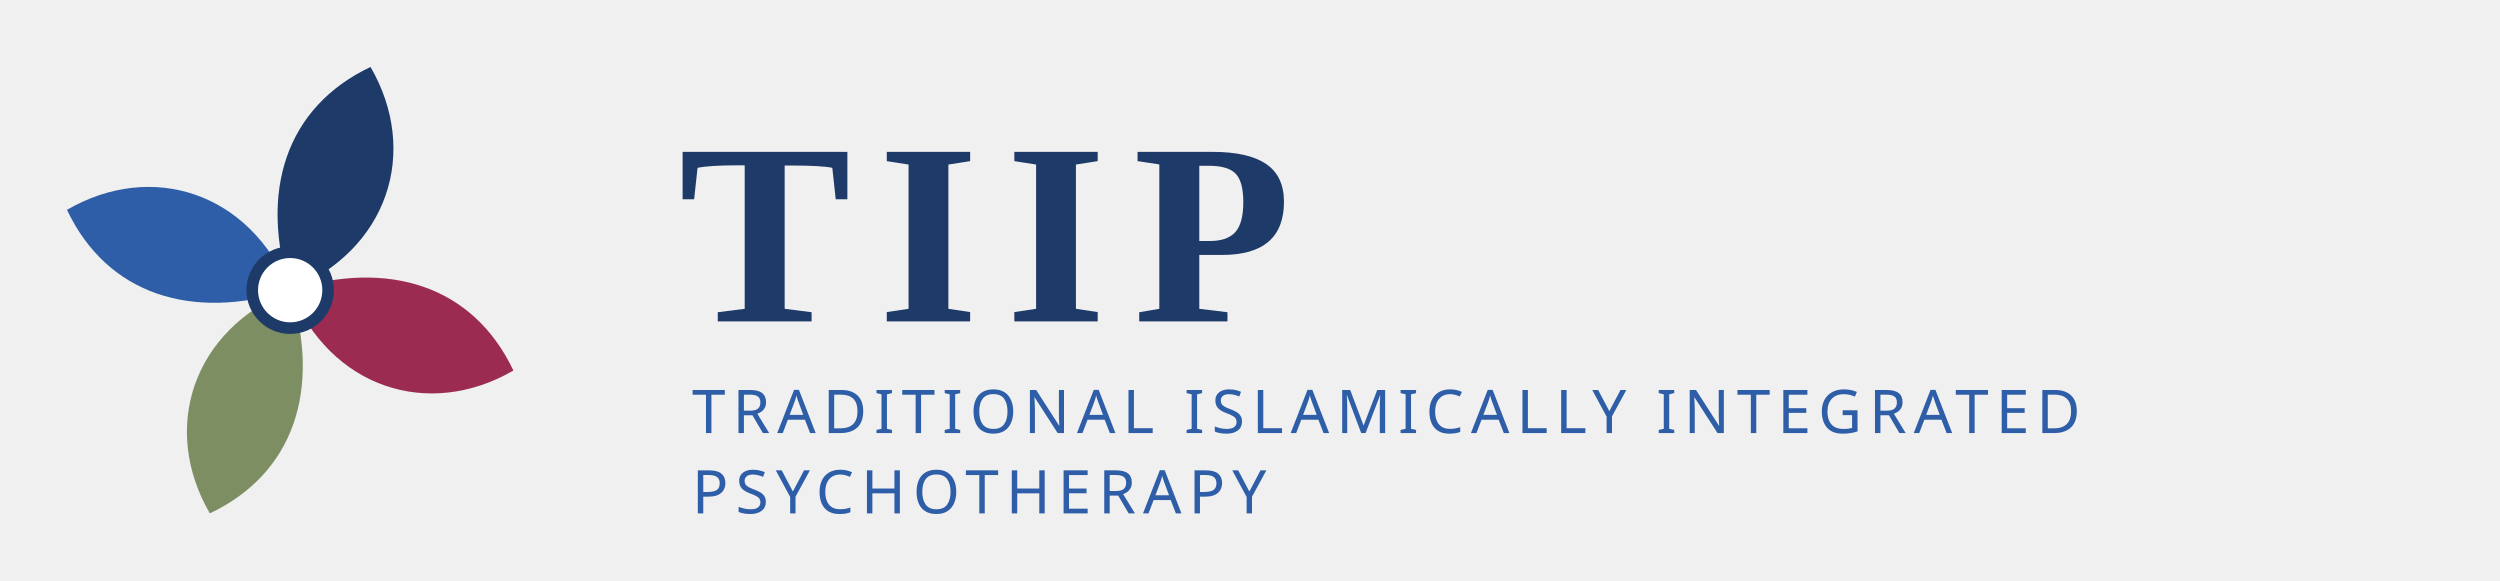
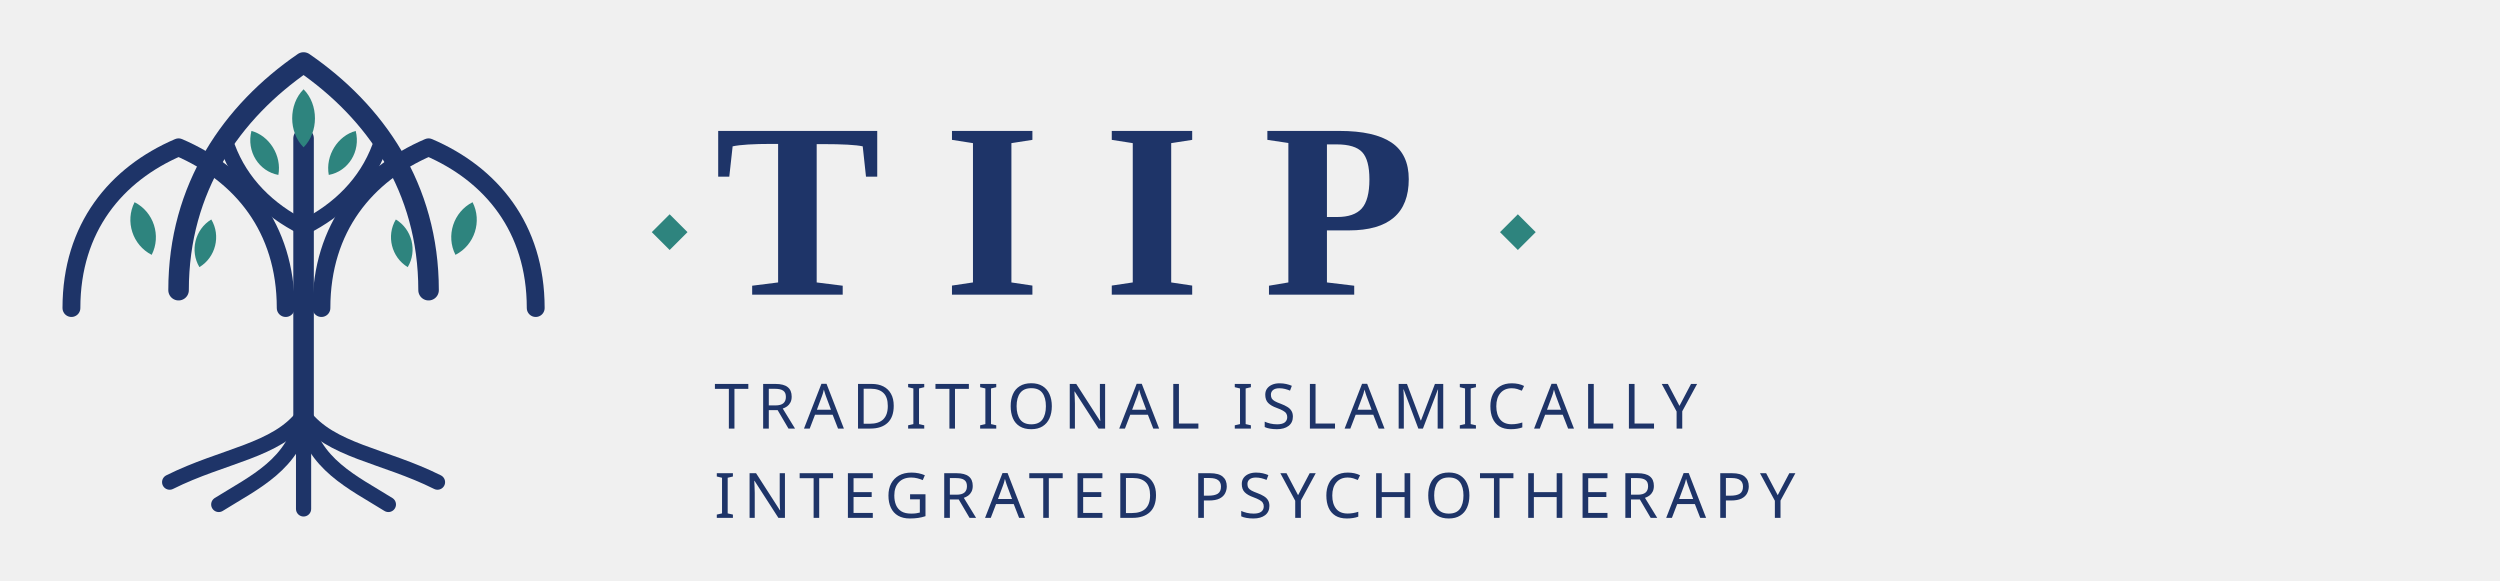
<svg xmlns="http://www.w3.org/2000/svg" viewBox="0 0 560 130" width="560" height="130" role="img" aria-label="TIIP — Traditional Islamically Integrated Psychotherapy">
-   <g transform="translate(5 5)">
-     <path d="M60 60 C 53 38, 59 19, 78 10 C 89 29, 82 51, 60 60 Z" fill="#1e3a68" />
-     <path d="M60 60 C 53 38, 59 19, 78 10 C 89 29, 82 51, 60 60 Z" fill="#9c2b51" transform="rotate(90 60 60)" />
-     <path d="M60 60 C 53 38, 59 19, 78 10 C 89 29, 82 51, 60 60 Z" fill="#7d8f62" transform="rotate(180 60 60)" />
-     <path d="M60 60 C 53 38, 59 19, 78 10 C 89 29, 82 51, 60 60 Z" fill="#2e5ea7" transform="rotate(270 60 60)" />
-     <circle cx="60" cy="60" r="8.5" fill="#ffffff" />
-     <circle cx="60" cy="60" r="8.5" fill="none" stroke="#1e3a68" stroke-width="2.6" />
+   <g transform="translate(8 5) scale(1)">
+     <g fill="none" stroke="#1e3468" stroke-linecap="round" stroke-linejoin="round">
+       <path d="M8 64 C8 46 18 34 32 28 C46 34 56 46 56 64" stroke-width="4" />
+       <path d="M64 64 C64 46 74 34 88 28 C102 34 112 46 112 64" stroke-width="4" />
+       <path d="M32 60 C32 37 44 20 60 9 C76 20 88 37 88 60" stroke-width="4.6" />
+       <path d="M60 26 L60 88" stroke-width="4.6" />
+       <path d="M60 46 C52 42 46 36 43 28" stroke-width="3.4" />
+       <path d="M60 46 C68 42 74 36 77 28" stroke-width="3.4" />
+       <path d="M60 88 C54 96 42 97 30 103" stroke-width="3.4" />
+       <path d="M60 88 C58 99 49 103 41 108" stroke-width="3.4" />
+       <path d="M60 88 L60 109" stroke-width="3.4" />
+       <path d="M60 88 C62 99 71 103 79 108" stroke-width="3.4" />
+       <path d="M60 88 C66 96 78 97 90 103" stroke-width="3.4" />
+     </g>
+     <g fill="#2e847e">
+       <path d="M60 15 C63.4 18.4 63.4 24.6 60 28 C56.6 24.6 56.6 18.4 60 15 Z" />
+       <path d="M49 24 C52.8 25.6 55 30.4 53.6 34.6 C49.4 33.2 47.2 28.4 49 24 Z" transform="rotate(-8 51 29)" />
+       <path d="M71 24 C67.2 25.6 65 30.4 66.4 34.6 C70.6 33.2 72.8 28.4 71 24 Z" transform="rotate(8 69 29)" />
+       <path d="M24 40 C27.4 43.4 27.4 49 24 52.4 C20.6 49 20.6 43.4 24 40 Z" transform="rotate(-18 24 46)" />
+       <path d="M38 44 C41 47 41 52 38 55 C35 52 35 47 38 44 Z" transform="rotate(14 38 49.5)" />
+       <path d="M96 40 C99.4 43.4 99.4 49 96 52.4 C92.6 49 92.6 43.4 96 40 Z" transform="rotate(18 96 46)" />
+       <path d="M82 44 C85 47 85 52 82 55 C79 52 79 47 82 44 Z" transform="rotate(-14 82 49.5)" />
+     </g>
  </g>
  <g font-family="Georgia, 'Times New Roman', serif">
-     <text x="152" y="72" font-size="58" font-weight="700" letter-spacing="6" fill="#1e3a68">TIIP</text>
-     <text x="155" y="97" font-size="13.5" letter-spacing="1.6" fill="#2e5ea7" font-family="'Plus Jakarta Sans', 'Segoe UI', sans-serif">TRADITIONAL ISLAMICALLY INTEGRATED</text>
-     <text x="155" y="115" font-size="13.5" letter-spacing="1.6" fill="#2e5ea7" font-family="'Plus Jakarta Sans', 'Segoe UI', sans-serif">PSYCHOTHERAPY</text>
+     <text x="160" y="66" font-size="56" font-weight="700" letter-spacing="14" fill="#1e3468">TIIP</text>
+     <path d="M150 48 L154 52 L150 56 L146 52 Z" fill="#2e847e" />
+     <path d="M340 48 L344 52 L340 56 L336 52 Z" fill="#2e847e" />
+     <text x="160" y="96" font-size="14" letter-spacing="1.8" fill="#1e3468" font-family="'Plus Jakarta Sans', 'Segoe UI', sans-serif">TRADITIONAL ISLAMICALLY</text>
+     <text x="160" y="116" font-size="14" letter-spacing="1.8" fill="#1e3468" font-family="'Plus Jakarta Sans', 'Segoe UI', sans-serif">INTEGRATED PSYCHOTHERAPY</text>
  </g>
</svg>
